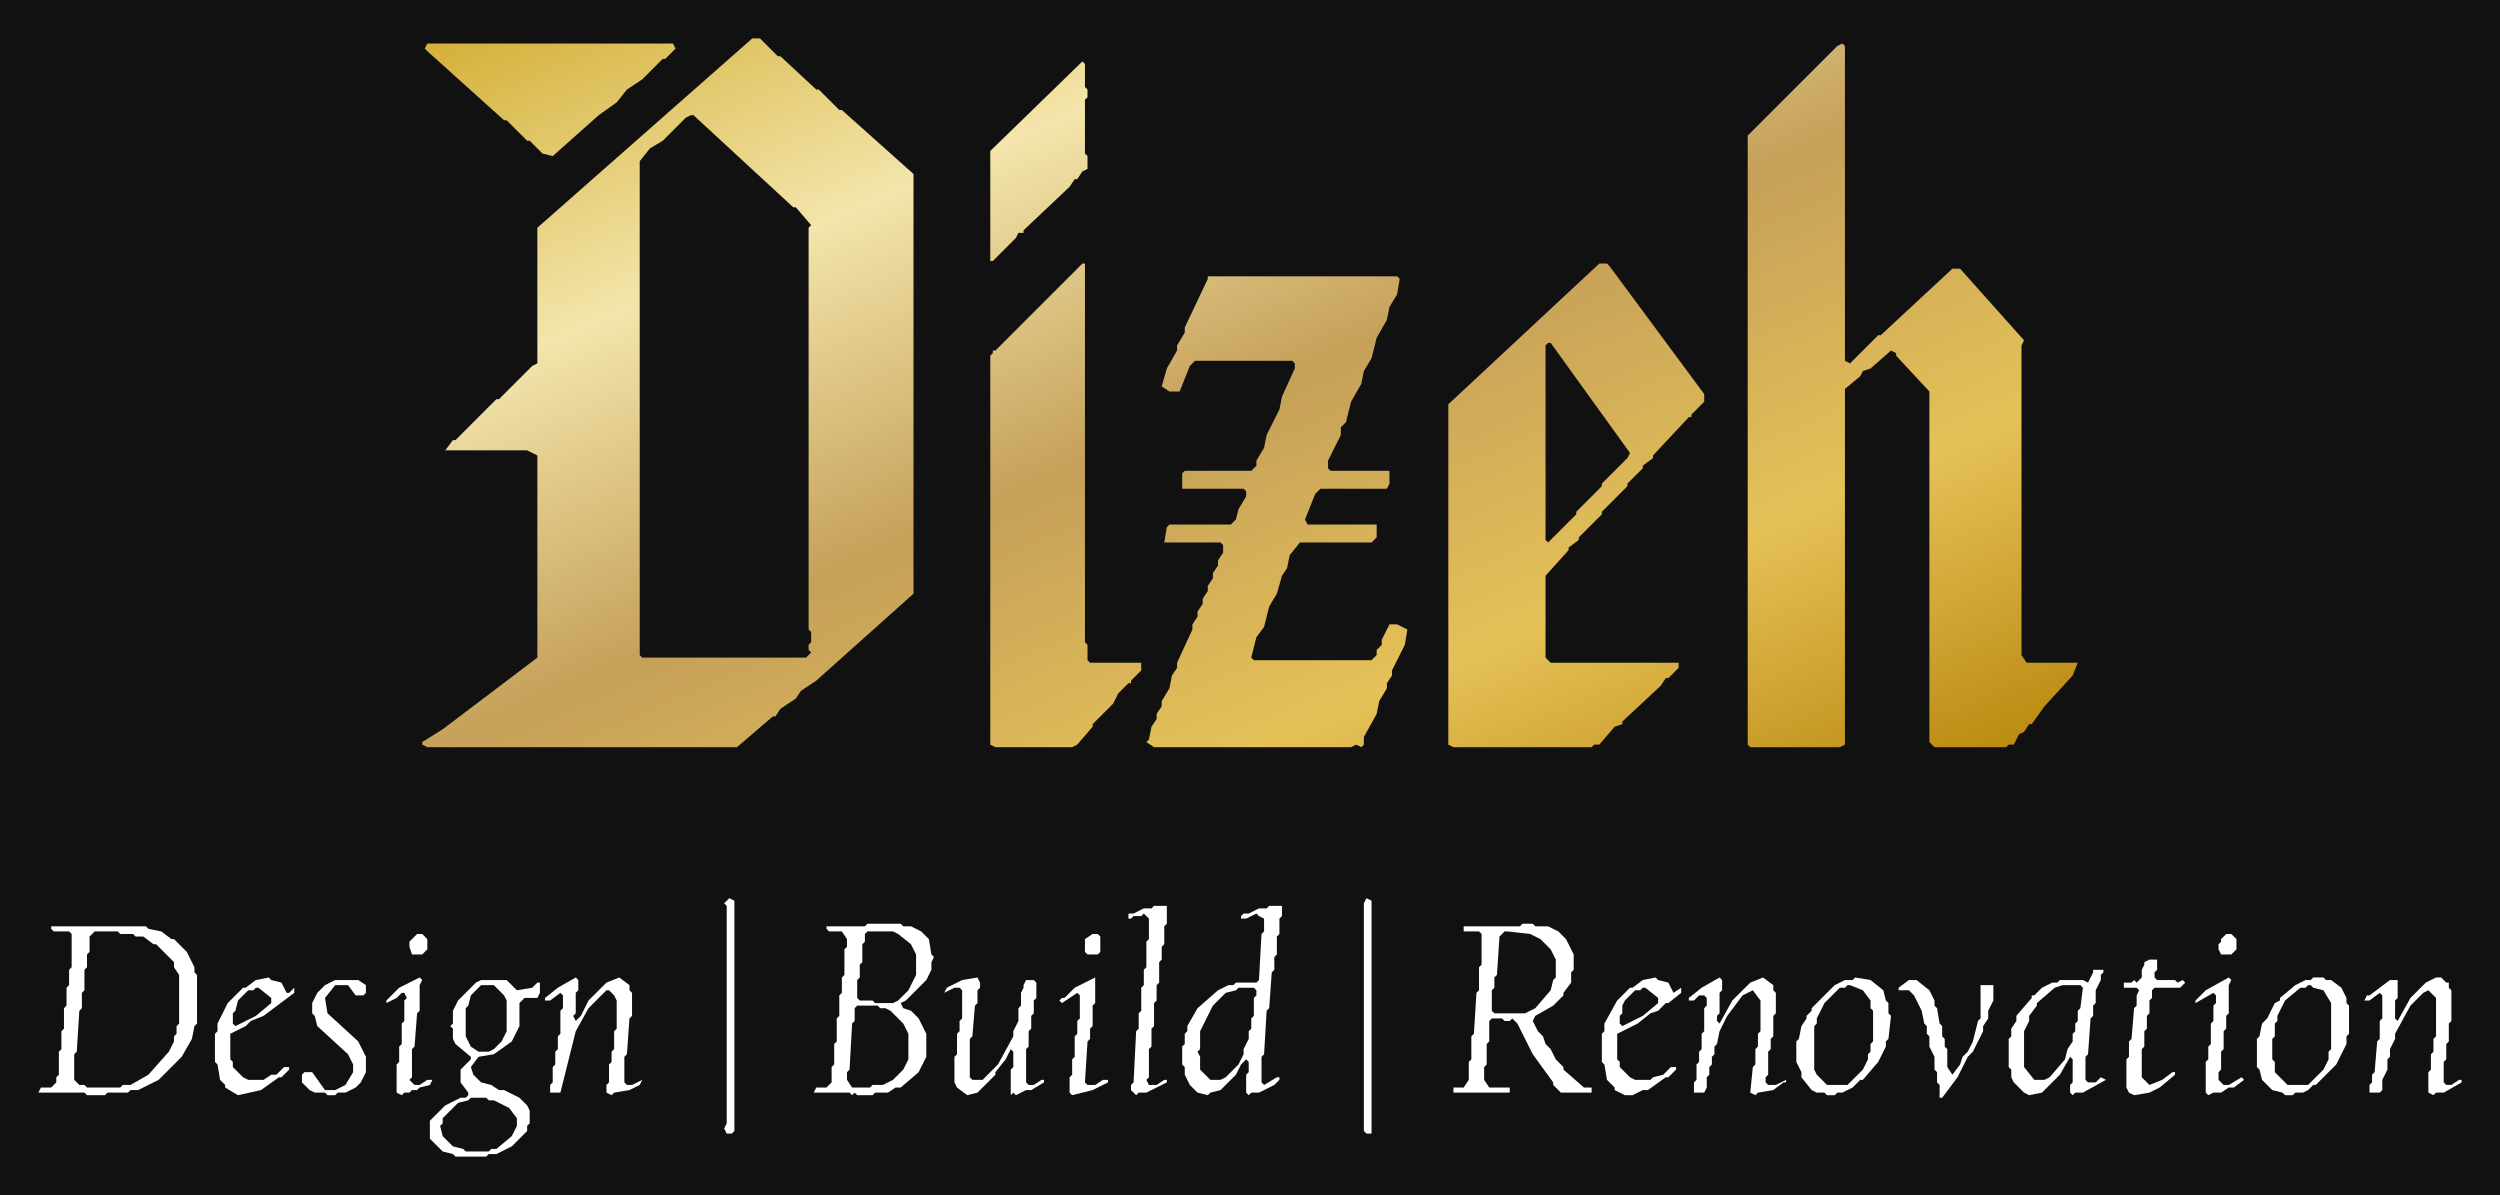
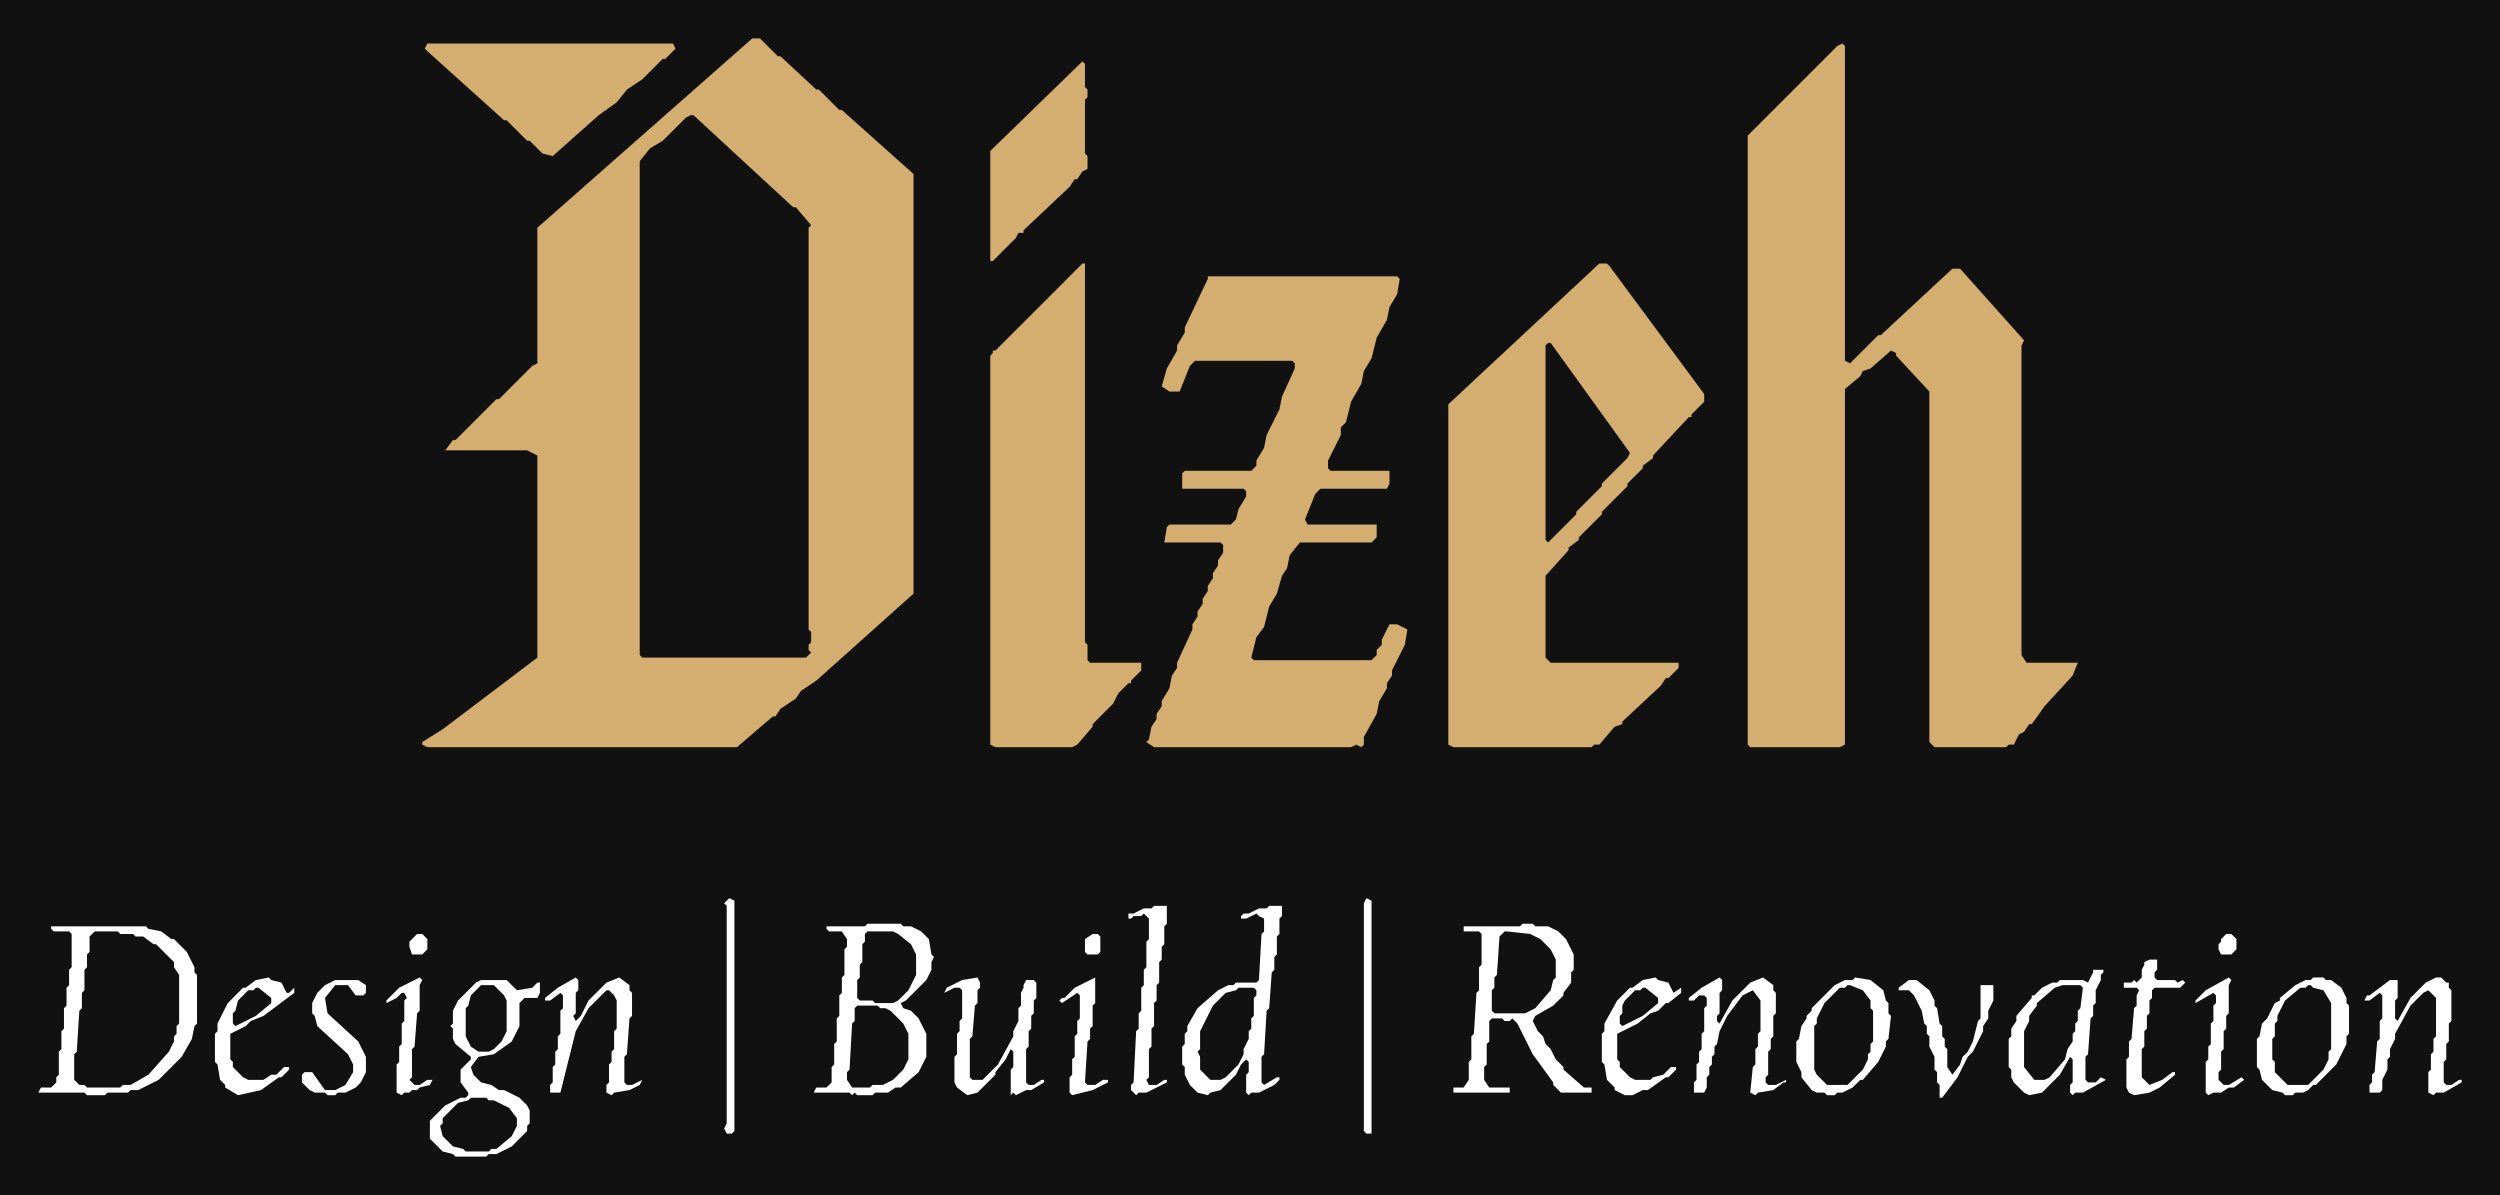
<svg xmlns="http://www.w3.org/2000/svg" viewBox="0 0 977 467" width="977" height="467">
  <defs>
    <linearGradient id="gold-gradient" x1="0%" y1="0%" x2="100%" y2="100%">
      <stop offset="0%" stop-color="#D4AF37" />
      <stop offset="25%" stop-color="#F3E5AB" />
      <stop offset="50%" stop-color="#C5A059" />
      <stop offset="75%" stop-color="#E5C158" />
      <stop offset="100%" stop-color="#B8860B" />
    </linearGradient>
  </defs>
  <rect width="100%" height="100%" fill="#111111" />
-   <path d="M 166.0 19.0 L 167.0 17.0 L 263.0 17.0 L 264.0 19.0 L 260.0 23.0 L 259.0 23.0 L 251.0 31.0 L 245.0 35.0 L 241.0 40.0 L 234.0 45.0 L 216.0 61.0 L 212.0 60.0 L 207.0 55.0 L 206.0 55.0 L 198.0 47.0 L 197.0 47.0 L 167.0 20.0 Z M 270.0 45.0 L 268.0 46.0 L 259.0 55.0 L 254.0 58.0 L 250.0 63.0 L 250.0 256.0 L 251.0 257.0 L 315.0 257.0 L 317.0 255.0 L 316.0 254.0 L 316.0 252.0 L 317.0 251.0 L 317.0 247.0 L 316.0 246.0 L 316.0 89.0 L 317.0 88.0 L 311.0 81.0 L 310.0 81.0 L 271.0 45.0 Z M 683.0 54.0 L 683.0 53.0 L 718.0 18.0 L 720.0 17.0 L 721.0 18.0 L 721.0 141.0 L 723.0 142.0 L 734.0 131.0 L 735.0 131.0 L 763.0 105.0 L 766.0 105.0 L 791.0 133.0 L 790.0 135.0 L 790.0 256.0 L 792.0 259.0 L 812.0 259.0 L 810.0 264.0 L 799.0 276.0 L 794.0 283.0 L 793.0 283.0 L 791.0 286.0 L 789.0 287.0 L 787.0 291.0 L 785.0 291.0 L 784.0 292.0 L 756.0 292.0 L 754.0 290.0 L 754.0 153.0 L 741.0 139.0 L 741.0 138.0 L 739.0 137.0 L 731.0 144.0 L 728.0 145.0 L 727.0 147.0 L 721.0 152.0 L 721.0 291.0 L 719.0 292.0 L 684.0 292.0 L 683.0 291.0 L 683.0 55.0 Z M 387.0 60.0 L 387.0 59.0 L 423.0 24.0 L 424.0 25.0 L 424.0 34.0 L 425.0 35.0 L 425.0 38.0 L 424.0 39.0 L 424.0 60.0 L 425.0 61.0 L 425.0 66.0 L 423.0 67.0 L 421.0 70.0 L 420.0 70.0 L 418.0 73.0 L 400.0 90.0 L 400.0 91.0 L 398.0 91.0 L 397.0 93.0 L 388.0 102.0 L 387.0 102.0 L 387.0 61.0 Z M 210.0 89.0 L 294.0 15.0 L 297.0 15.0 L 304.0 22.0 L 305.0 22.0 L 319.0 35.0 L 320.0 35.0 L 328.0 43.0 L 329.0 43.0 L 357.0 68.0 L 357.0 232.0 L 319.0 266.0 L 313.0 270.0 L 311.0 273.0 L 305.0 277.0 L 303.0 280.0 L 302.0 280.0 L 288.0 292.0 L 167.0 292.0 L 165.0 291.0 L 165.0 290.0 L 173.0 285.0 L 210.0 257.0 L 210.0 178.0 L 206.0 176.0 L 174.0 176.0 L 177.0 172.0 L 178.0 172.0 L 194.0 156.0 L 195.0 156.0 L 208.0 143.0 L 210.0 142.0 L 210.0 90.0 Z M 472.0 108.0 L 546.0 108.0 L 547.0 109.0 L 546.0 115.0 L 543.0 120.0 L 542.0 125.0 L 538.0 132.0 L 536.0 140.0 L 533.0 145.0 L 532.0 150.0 L 528.0 157.0 L 526.0 165.0 L 524.0 167.0 L 524.0 170.0 L 519.0 180.0 L 519.0 183.0 L 520.0 184.0 L 543.0 184.0 L 543.0 189.0 L 542.0 191.0 L 516.0 191.0 L 514.0 193.0 L 510.0 203.0 L 511.0 205.0 L 538.0 205.0 L 538.0 210.0 L 536.0 212.0 L 508.0 212.0 L 504.0 217.0 L 503.0 222.0 L 501.0 225.0 L 499.0 232.0 L 496.0 237.0 L 494.0 245.0 L 491.0 249.0 L 489.0 257.0 L 490.0 258.0 L 536.0 258.0 L 538.0 256.0 L 538.0 254.0 L 540.0 252.0 L 540.0 250.0 L 543.0 244.0 L 546.0 244.0 L 550.0 246.0 L 549.0 252.0 L 544.0 262.0 L 544.0 264.0 L 542.0 267.0 L 542.0 269.0 L 539.0 274.0 L 538.0 279.0 L 533.0 288.0 L 533.0 291.0 L 532.0 292.0 L 530.0 291.0 L 528.0 292.0 L 451.0 292.0 L 448.0 290.0 L 449.0 289.0 L 450.0 284.0 L 452.0 281.0 L 452.0 279.0 L 454.0 276.0 L 454.0 274.0 L 457.0 269.0 L 458.0 264.0 L 460.0 261.0 L 460.0 259.0 L 466.0 246.0 L 466.0 244.0 L 468.0 241.0 L 468.0 239.0 L 470.0 236.0 L 470.0 234.0 L 472.0 231.0 L 472.0 229.0 L 474.0 226.0 L 474.0 224.0 L 476.0 221.0 L 476.0 219.0 L 478.0 216.0 L 478.0 213.0 L 477.0 212.0 L 455.0 212.0 L 456.0 206.0 L 457.0 205.0 L 481.0 205.0 L 483.0 203.0 L 484.0 199.0 L 487.0 194.0 L 487.0 192.0 L 486.0 191.0 L 462.0 191.0 L 462.0 185.0 L 463.0 184.0 L 489.0 184.0 L 491.0 182.0 L 491.0 180.0 L 494.0 175.0 L 495.0 170.0 L 500.0 160.0 L 501.0 155.0 L 506.0 144.0 L 506.0 142.0 L 505.0 141.0 L 467.0 141.0 L 465.0 143.0 L 461.0 153.0 L 457.0 153.0 L 454.0 151.0 L 456.0 144.0 L 460.0 137.0 L 460.0 135.0 L 463.0 130.0 L 463.0 128.0 L 472.0 109.0 Z M 605.0 134.0 L 604.0 135.0 L 604.0 211.0 L 605.0 212.0 L 616.0 201.0 L 616.0 200.0 L 626.0 190.0 L 626.0 189.0 L 636.0 179.0 L 637.0 177.0 L 606.0 134.0 Z M 388.0 137.0 L 389.0 137.0 L 423.0 103.0 L 424.0 103.0 L 424.0 251.0 L 425.0 252.0 L 425.0 258.0 L 426.0 259.0 L 446.0 259.0 L 446.0 262.0 L 442.0 266.0 L 442.0 267.0 L 441.0 267.0 L 437.0 271.0 L 435.0 275.0 L 427.0 283.0 L 427.0 284.0 L 421.0 291.0 L 419.0 292.0 L 389.0 292.0 L 387.0 291.0 L 387.0 139.0 L 388.0 138.0 Z M 566.0 158.0 L 625.0 103.0 L 628.0 103.0 L 629.0 104.0 L 666.0 154.0 L 666.0 157.0 L 661.0 162.0 L 661.0 163.0 L 660.0 163.0 L 646.0 178.0 L 646.0 179.0 L 642.0 182.0 L 642.0 183.0 L 636.0 189.0 L 636.0 190.0 L 626.0 200.0 L 626.0 201.0 L 617.0 210.0 L 617.0 211.0 L 613.0 214.0 L 613.0 215.0 L 604.0 225.0 L 604.0 257.0 L 606.0 259.0 L 656.0 259.0 L 656.0 261.0 L 652.0 265.0 L 651.0 265.0 L 649.0 268.0 L 634.0 282.0 L 634.0 283.0 L 631.0 284.0 L 625.0 291.0 L 623.0 291.0 L 622.0 292.0 L 568.0 292.0 L 566.0 291.0 L 566.0 159.0 Z" fill="url(#gold-gradient)" fill-rule="evenodd" />
+   <path d="M 166.0 19.0 L 167.0 17.0 L 263.0 17.0 L 264.0 19.0 L 260.0 23.0 L 259.0 23.0 L 251.0 31.0 L 245.0 35.0 L 241.0 40.0 L 234.0 45.0 L 216.0 61.0 L 212.0 60.0 L 207.0 55.0 L 206.0 55.0 L 198.0 47.0 L 197.0 47.0 L 167.0 20.0 Z M 270.0 45.0 L 268.0 46.0 L 259.0 55.0 L 254.0 58.0 L 250.0 63.0 L 250.0 256.0 L 251.0 257.0 L 315.0 257.0 L 317.0 255.0 L 316.0 254.0 L 316.0 252.0 L 317.0 251.0 L 317.0 247.0 L 316.0 246.0 L 316.0 89.0 L 317.0 88.0 L 311.0 81.0 L 310.0 81.0 L 271.0 45.0 Z M 683.0 54.0 L 683.0 53.0 L 718.0 18.0 L 720.0 17.0 L 721.0 18.0 L 721.0 141.0 L 723.0 142.0 L 734.0 131.0 L 735.0 131.0 L 763.0 105.0 L 766.0 105.0 L 791.0 133.0 L 790.0 135.0 L 790.0 256.0 L 792.0 259.0 L 812.0 259.0 L 810.0 264.0 L 799.0 276.0 L 794.0 283.0 L 793.0 283.0 L 791.0 286.0 L 789.0 287.0 L 787.0 291.0 L 785.0 291.0 L 784.0 292.0 L 756.0 292.0 L 754.0 290.0 L 754.0 153.0 L 741.0 139.0 L 741.0 138.0 L 739.0 137.0 L 731.0 144.0 L 728.0 145.0 L 727.0 147.0 L 721.0 152.0 L 721.0 291.0 L 719.0 292.0 L 684.0 292.0 L 683.0 291.0 L 683.0 55.0 Z M 387.0 60.0 L 387.0 59.0 L 423.0 24.0 L 424.0 25.0 L 424.0 34.0 L 425.0 35.0 L 425.0 38.0 L 424.0 39.0 L 424.0 60.0 L 425.0 61.0 L 425.0 66.0 L 423.0 67.0 L 421.0 70.0 L 420.0 70.0 L 418.0 73.0 L 400.0 90.0 L 400.0 91.0 L 398.0 91.0 L 397.0 93.0 L 388.0 102.0 L 387.0 102.0 L 387.0 61.0 Z M 210.0 89.0 L 294.0 15.0 L 297.0 15.0 L 304.0 22.0 L 305.0 22.0 L 319.0 35.0 L 320.0 35.0 L 328.0 43.0 L 329.0 43.0 L 357.0 68.0 L 357.0 232.0 L 319.0 266.0 L 313.0 270.0 L 311.0 273.0 L 305.0 277.0 L 303.0 280.0 L 302.0 280.0 L 288.0 292.0 L 167.0 292.0 L 165.0 291.0 L 165.0 290.0 L 173.0 285.0 L 210.0 257.0 L 210.0 178.0 L 206.0 176.0 L 174.0 176.0 L 177.0 172.0 L 178.0 172.0 L 194.0 156.0 L 195.0 156.0 L 208.0 143.0 L 210.0 142.0 L 210.0 90.0 Z M 472.0 108.0 L 546.0 108.0 L 547.0 109.0 L 546.0 115.0 L 543.0 120.0 L 542.0 125.0 L 538.0 132.0 L 536.0 140.0 L 533.0 145.0 L 532.0 150.0 L 528.0 157.0 L 526.0 165.0 L 524.0 167.0 L 524.0 170.0 L 519.0 180.0 L 519.0 183.0 L 520.0 184.0 L 543.0 184.0 L 543.0 189.0 L 542.0 191.0 L 516.0 191.0 L 514.0 193.0 L 510.0 203.0 L 511.0 205.0 L 538.0 205.0 L 538.0 210.0 L 536.0 212.0 L 508.0 212.0 L 504.0 217.0 L 503.0 222.0 L 501.0 225.0 L 499.0 232.0 L 496.0 237.0 L 494.0 245.0 L 491.0 249.0 L 489.0 257.0 L 490.0 258.0 L 536.0 258.0 L 538.0 256.0 L 538.0 254.0 L 540.0 252.0 L 540.0 250.0 L 543.0 244.0 L 546.0 244.0 L 550.0 246.0 L 549.0 252.0 L 544.0 262.0 L 544.0 264.0 L 542.0 267.0 L 542.0 269.0 L 539.0 274.0 L 538.0 279.0 L 533.0 288.0 L 533.0 291.0 L 532.0 292.0 L 530.0 291.0 L 528.0 292.0 L 451.0 292.0 L 448.0 290.0 L 449.0 289.0 L 450.0 284.0 L 452.0 281.0 L 452.0 279.0 L 454.0 276.0 L 454.0 274.0 L 457.0 269.0 L 458.0 264.0 L 460.0 261.0 L 460.0 259.0 L 466.0 246.0 L 466.0 244.0 L 468.0 241.0 L 468.0 239.0 L 470.0 236.0 L 470.0 234.0 L 472.0 231.0 L 472.0 229.0 L 474.0 226.0 L 474.0 224.0 L 476.0 221.0 L 476.0 219.0 L 478.0 216.0 L 478.0 213.0 L 477.0 212.0 L 455.0 212.0 L 456.0 206.0 L 457.0 205.0 L 481.0 205.0 L 483.0 203.0 L 484.0 199.0 L 487.0 194.0 L 487.0 192.0 L 486.0 191.0 L 462.0 191.0 L 462.0 185.0 L 463.0 184.0 L 489.0 184.0 L 491.0 182.0 L 491.0 180.0 L 494.0 175.0 L 495.0 170.0 L 500.0 160.0 L 501.0 155.0 L 506.0 144.0 L 506.0 142.0 L 505.0 141.0 L 467.0 141.0 L 465.0 143.0 L 461.0 153.0 L 457.0 153.0 L 454.0 151.0 L 456.0 144.0 L 460.0 137.0 L 460.0 135.0 L 463.0 130.0 L 463.0 128.0 L 472.0 109.0 Z M 605.0 134.0 L 604.0 135.0 L 604.0 211.0 L 605.0 212.0 L 616.0 201.0 L 616.0 200.0 L 626.0 190.0 L 626.0 189.0 L 636.0 179.0 L 637.0 177.0 L 606.0 134.0 Z M 388.0 137.0 L 389.0 137.0 L 423.0 103.0 L 424.0 103.0 L 424.0 251.0 L 425.0 252.0 L 425.0 258.0 L 426.0 259.0 L 446.0 259.0 L 446.0 262.0 L 442.0 266.0 L 442.0 267.0 L 441.0 267.0 L 437.0 271.0 L 435.0 275.0 L 427.0 283.0 L 427.0 284.0 L 421.0 291.0 L 419.0 292.0 L 389.0 292.0 L 387.0 291.0 L 387.0 139.0 L 388.0 138.0 Z M 566.0 158.0 L 625.0 103.0 L 628.0 103.0 L 629.0 104.0 L 666.0 154.0 L 666.0 157.0 L 661.0 162.0 L 661.0 163.0 L 660.0 163.0 L 646.0 178.0 L 646.0 179.0 L 642.0 182.0 L 642.0 183.0 L 636.0 189.0 L 636.0 190.0 L 626.0 200.0 L 626.0 201.0 L 617.0 210.0 L 617.0 211.0 L 613.0 214.0 L 613.0 215.0 L 604.0 225.0 L 604.0 257.0 L 606.0 259.0 L 656.0 259.0 L 656.0 261.0 L 652.0 265.0 L 651.0 265.0 L 649.0 268.0 L 634.0 282.0 L 634.0 283.0 L 631.0 284.0 L 625.0 291.0 L 623.0 291.0 L 622.0 292.0 L 568.0 292.0 L 566.0 291.0 L 566.0 159.0 Z" fill="#D4AE70" fill-rule="evenodd" />
  <path d="M 283.0 353.0 L 285.0 351.0 L 287.0 352.0 L 287.0 442.0 L 286.0 443.0 L 284.0 443.0 L 283.0 441.0 L 284.0 439.0 L 284.0 354.0 Z M 533.0 353.0 L 534.0 351.0 L 536.0 352.0 L 536.0 443.0 L 534.0 443.0 L 533.0 442.0 L 533.0 354.0 Z M 441.0 357.0 L 443.0 357.0 L 447.0 355.0 L 450.0 355.0 L 451.0 354.0 L 456.0 354.0 L 456.0 361.0 L 455.0 362.0 L 455.0 369.0 L 454.0 370.0 L 454.0 375.0 L 453.0 376.0 L 453.0 384.0 L 452.0 385.0 L 452.0 391.0 L 451.0 392.0 L 451.0 401.0 L 450.0 402.0 L 450.0 409.0 L 449.0 410.0 L 449.0 421.0 L 448.0 422.0 L 449.0 424.0 L 452.0 424.0 L 455.0 422.0 L 456.0 422.0 L 456.0 423.0 L 448.0 427.0 L 445.0 427.0 L 444.0 428.0 L 442.0 426.0 L 442.0 424.0 L 443.0 423.0 L 444.0 403.0 L 445.0 402.0 L 445.0 396.0 L 446.0 395.0 L 446.0 386.0 L 447.0 385.0 L 447.0 379.0 L 448.0 378.0 L 448.0 368.0 L 449.0 367.0 L 449.0 359.0 L 447.0 357.0 L 446.0 358.0 L 443.0 358.0 L 442.0 359.0 L 441.0 359.0 L 441.0 358.0 Z M 491.0 357.0 L 487.0 359.0 L 485.0 359.0 L 485.0 358.0 L 486.0 357.0 L 488.0 357.0 L 492.0 355.0 L 495.0 355.0 L 496.0 354.0 L 501.0 354.0 L 501.0 358.0 L 500.0 359.0 L 500.0 365.0 L 499.0 366.0 L 499.0 373.0 L 498.0 374.0 L 498.0 379.0 L 497.0 380.0 L 496.0 394.0 L 495.0 395.0 L 494.0 412.0 L 493.0 413.0 L 493.0 423.0 L 494.0 424.0 L 499.0 421.0 L 500.0 421.0 L 500.0 422.0 L 498.0 424.0 L 492.0 427.0 L 489.0 427.0 L 488.0 428.0 L 487.0 427.0 L 487.0 420.0 L 488.0 419.0 L 488.0 415.0 L 487.0 414.0 L 485.0 416.0 L 483.0 420.0 L 477.0 426.0 L 473.0 427.0 L 472.0 428.0 L 468.0 427.0 L 465.0 424.0 L 463.0 420.0 L 463.0 417.0 L 462.0 416.0 L 462.0 409.0 L 463.0 408.0 L 463.0 404.0 L 464.0 403.0 L 464.0 401.0 L 468.0 394.0 L 476.0 387.0 L 480.0 385.0 L 482.0 385.0 L 483.0 384.0 L 491.0 384.0 L 492.0 383.0 L 493.0 365.0 L 494.0 364.0 L 494.0 359.0 L 492.0 358.0 Z M 20.0 362.0 L 57.0 362.0 L 58.0 363.0 L 63.0 364.0 L 67.0 367.0 L 68.0 367.0 L 73.0 372.0 L 76.0 378.0 L 76.0 380.0 L 77.0 381.0 L 77.0 400.0 L 76.0 401.0 L 75.0 406.0 L 71.0 413.0 L 62.0 422.0 L 54.0 426.0 L 51.0 426.0 L 50.0 427.0 L 42.0 427.0 L 41.0 428.0 L 34.0 428.0 L 33.0 427.0 L 15.0 427.0 L 16.0 425.0 L 20.0 425.0 L 22.0 423.0 L 22.0 421.0 L 23.0 420.0 L 23.0 411.0 L 24.0 410.0 L 24.0 403.0 L 25.0 402.0 L 25.0 394.0 L 26.0 393.0 L 26.0 386.0 L 27.0 385.0 L 27.0 379.0 L 28.0 378.0 L 28.0 365.0 L 27.0 364.0 L 21.0 364.0 L 20.0 363.0 Z M 323.0 362.0 L 338.0 362.0 L 339.0 361.0 L 352.0 361.0 L 353.0 362.0 L 356.0 362.0 L 360.0 364.0 L 363.0 367.0 L 364.0 373.0 L 365.0 374.0 L 364.0 376.0 L 364.0 379.0 L 362.0 383.0 L 354.0 391.0 L 352.0 392.0 L 353.0 394.0 L 356.0 395.0 L 359.0 398.0 L 362.0 404.0 L 362.0 413.0 L 359.0 419.0 L 352.0 425.0 L 350.0 425.0 L 347.0 427.0 L 342.0 427.0 L 341.0 428.0 L 335.0 428.0 L 334.0 427.0 L 333.0 428.0 L 332.0 427.0 L 318.0 427.0 L 319.0 425.0 L 323.0 425.0 L 325.0 423.0 L 325.0 417.0 L 326.0 416.0 L 326.0 408.0 L 327.0 407.0 L 327.0 398.0 L 328.0 397.0 L 328.0 389.0 L 329.0 388.0 L 329.0 382.0 L 330.0 381.0 L 330.0 371.0 L 331.0 370.0 L 331.0 367.0 L 329.0 364.0 L 324.0 364.0 L 323.0 363.0 Z M 572.0 362.0 L 594.0 362.0 L 595.0 361.0 L 599.0 361.0 L 600.0 362.0 L 605.0 362.0 L 609.0 364.0 L 612.0 367.0 L 615.0 373.0 L 615.0 379.0 L 614.0 380.0 L 614.0 384.0 L 611.0 388.0 L 611.0 389.0 L 607.0 393.0 L 600.0 397.0 L 599.0 399.0 L 601.0 403.0 L 603.0 405.0 L 604.0 408.0 L 606.0 410.0 L 608.0 414.0 L 611.0 417.0 L 611.0 418.0 L 619.0 425.0 L 622.0 425.0 L 622.0 427.0 L 610.0 427.0 L 607.0 424.0 L 607.0 423.0 L 599.0 412.0 L 593.0 400.0 L 591.0 398.0 L 590.0 399.0 L 588.0 399.0 L 587.0 398.0 L 583.0 398.0 L 582.0 399.0 L 582.0 407.0 L 581.0 408.0 L 581.0 416.0 L 580.0 417.0 L 580.0 422.0 L 582.0 425.0 L 590.0 425.0 L 590.0 427.0 L 568.0 427.0 L 568.0 425.0 L 572.0 425.0 L 574.0 422.0 L 574.0 415.0 L 575.0 414.0 L 575.0 405.0 L 576.0 404.0 L 577.0 388.0 L 578.0 387.0 L 578.0 378.0 L 579.0 377.0 L 579.0 365.0 L 578.0 364.0 L 572.0 364.0 L 572.0 363.0 Z M 37.0 364.0 L 35.0 366.0 L 35.0 372.0 L 34.0 373.0 L 34.0 378.0 L 33.0 379.0 L 33.0 387.0 L 32.0 388.0 L 32.0 394.0 L 31.0 395.0 L 30.0 411.0 L 29.0 412.0 L 29.0 422.0 L 31.0 424.0 L 33.0 424.0 L 34.0 425.0 L 47.0 425.0 L 48.0 424.0 L 51.0 424.0 L 58.0 420.0 L 66.0 411.0 L 68.0 407.0 L 68.0 405.0 L 69.0 404.0 L 69.0 401.0 L 70.0 400.0 L 70.0 381.0 L 68.0 378.0 L 68.0 376.0 L 61.0 369.0 L 60.0 369.0 L 56.0 366.0 L 53.0 366.0 L 52.0 365.0 L 47.0 365.0 L 46.0 364.0 L 38.0 364.0 Z M 339.0 364.0 L 338.0 365.0 L 338.0 368.0 L 337.0 369.0 L 337.0 376.0 L 336.0 377.0 L 336.0 382.0 L 335.0 383.0 L 335.0 390.0 L 336.0 391.0 L 341.0 391.0 L 342.0 392.0 L 349.0 392.0 L 351.0 391.0 L 355.0 387.0 L 358.0 381.0 L 358.0 373.0 L 356.0 369.0 L 351.0 365.0 L 349.0 364.0 L 340.0 364.0 Z M 588.0 364.0 L 586.0 366.0 L 585.0 381.0 L 584.0 382.0 L 584.0 386.0 L 583.0 387.0 L 583.0 395.0 L 584.0 396.0 L 596.0 396.0 L 600.0 394.0 L 606.0 387.0 L 607.0 383.0 L 608.0 382.0 L 608.0 375.0 L 606.0 371.0 L 602.0 367.0 L 598.0 365.0 L 589.0 364.0 Z M 868.0 367.0 L 870.0 365.0 L 872.0 365.0 L 874.0 367.0 L 874.0 371.0 L 872.0 373.0 L 868.0 373.0 L 867.0 371.0 L 867.0 369.0 L 868.0 368.0 Z M 424.0 368.0 L 424.0 367.0 L 427.0 365.0 L 429.0 365.0 L 430.0 366.0 L 430.0 372.0 L 429.0 373.0 L 425.0 373.0 L 424.0 372.0 L 424.0 369.0 Z M 160.0 369.0 L 160.0 368.0 L 163.0 365.0 L 165.0 365.0 L 167.0 367.0 L 167.0 371.0 L 165.0 373.0 L 161.0 373.0 L 160.0 370.0 Z M 838.0 376.0 L 840.0 375.0 L 843.0 375.0 L 843.0 379.0 L 842.0 380.0 L 842.0 382.0 L 843.0 383.0 L 850.0 383.0 L 851.0 384.0 L 853.0 383.0 L 854.0 384.0 L 852.0 386.0 L 842.0 386.0 L 841.0 387.0 L 841.0 390.0 L 840.0 391.0 L 840.0 396.0 L 839.0 397.0 L 839.0 402.0 L 838.0 403.0 L 838.0 409.0 L 837.0 410.0 L 837.0 421.0 L 840.0 424.0 L 845.0 422.0 L 849.0 419.0 L 850.0 419.0 L 850.0 420.0 L 844.0 425.0 L 840.0 427.0 L 834.0 428.0 L 832.0 427.0 L 831.0 425.0 L 831.0 414.0 L 832.0 413.0 L 832.0 407.0 L 833.0 406.0 L 834.0 394.0 L 835.0 393.0 L 835.0 389.0 L 836.0 387.0 L 835.0 386.0 L 830.0 386.0 L 830.0 384.0 L 833.0 384.0 L 834.0 383.0 L 835.0 384.0 L 837.0 382.0 L 837.0 379.0 L 838.0 377.0 Z M 818.0 379.0 L 822.0 379.0 L 822.0 380.0 L 821.0 381.0 L 821.0 383.0 L 819.0 387.0 L 819.0 392.0 L 818.0 393.0 L 818.0 397.0 L 817.0 398.0 L 816.0 412.0 L 815.0 413.0 L 815.0 422.0 L 816.0 423.0 L 819.0 423.0 L 821.0 421.0 L 823.0 422.0 L 814.0 427.0 L 811.0 427.0 L 810.0 428.0 L 809.0 427.0 L 809.0 424.0 L 810.0 423.0 L 810.0 414.0 L 809.0 413.0 L 805.0 420.0 L 798.0 427.0 L 793.0 428.0 L 791.0 427.0 L 787.0 423.0 L 786.0 421.0 L 786.0 418.0 L 785.0 417.0 L 785.0 406.0 L 786.0 405.0 L 786.0 402.0 L 788.0 399.0 L 788.0 397.0 L 794.0 390.0 L 794.0 389.0 L 795.0 389.0 L 798.0 386.0 L 802.0 384.0 L 804.0 384.0 L 805.0 383.0 L 814.0 383.0 L 816.0 384.0 L 818.0 380.0 Z M 131.0 385.0 L 127.0 390.0 L 128.0 396.0 L 140.0 407.0 L 143.0 413.0 L 143.0 419.0 L 141.0 423.0 L 139.0 425.0 L 135.0 427.0 L 132.0 427.0 L 131.0 428.0 L 128.0 428.0 L 127.0 427.0 L 123.0 427.0 L 121.0 426.0 L 118.0 423.0 L 118.0 420.0 L 119.0 419.0 L 122.0 419.0 L 127.0 426.0 L 131.0 426.0 L 135.0 424.0 L 138.0 419.0 L 138.0 416.0 L 136.0 412.0 L 124.0 401.0 L 123.0 397.0 L 122.0 396.0 L 122.0 392.0 L 124.0 388.0 L 127.0 385.0 L 131.0 383.0 L 140.0 383.0 L 143.0 385.0 L 143.0 388.0 L 142.0 389.0 L 139.0 389.0 L 136.0 385.0 L 132.0 385.0 Z M 188.0 385.0 L 184.0 389.0 L 183.0 393.0 L 182.0 394.0 L 182.0 405.0 L 184.0 409.0 L 187.0 411.0 L 191.0 411.0 L 193.0 410.0 L 196.0 407.0 L 198.0 403.0 L 198.0 391.0 L 197.0 389.0 L 193.0 385.0 L 189.0 385.0 Z M 400.0 385.0 L 401.0 383.0 L 404.0 383.0 L 405.0 384.0 L 405.0 390.0 L 404.0 391.0 L 404.0 396.0 L 403.0 397.0 L 403.0 402.0 L 402.0 403.0 L 402.0 409.0 L 401.0 410.0 L 401.0 423.0 L 402.0 424.0 L 404.0 424.0 L 407.0 422.0 L 408.0 422.0 L 408.0 423.0 L 403.0 426.0 L 401.0 426.0 L 397.0 428.0 L 396.0 427.0 L 395.0 428.0 L 395.0 418.0 L 396.0 417.0 L 396.0 411.0 L 395.0 410.0 L 393.0 414.0 L 389.0 419.0 L 389.0 420.0 L 382.0 427.0 L 378.0 428.0 L 374.0 425.0 L 373.0 423.0 L 373.0 413.0 L 374.0 412.0 L 374.0 404.0 L 375.0 403.0 L 375.0 399.0 L 376.0 398.0 L 376.0 387.0 L 375.0 386.0 L 373.0 386.0 L 369.0 388.0 L 370.0 386.0 L 376.0 383.0 L 382.0 382.0 L 383.0 384.0 L 383.0 386.0 L 382.0 387.0 L 382.0 392.0 L 381.0 393.0 L 380.0 405.0 L 379.0 406.0 L 379.0 421.0 L 380.0 422.0 L 384.0 422.0 L 390.0 416.0 L 396.0 405.0 L 396.0 403.0 L 398.0 399.0 L 398.0 394.0 L 399.0 393.0 L 399.0 388.0 L 400.0 386.0 Z M 722.0 385.0 L 721.0 386.0 L 719.0 386.0 L 713.0 392.0 L 710.0 398.0 L 710.0 400.0 L 709.0 401.0 L 709.0 418.0 L 710.0 420.0 L 714.0 424.0 L 722.0 424.0 L 728.0 418.0 L 730.0 414.0 L 730.0 412.0 L 731.0 411.0 L 731.0 408.0 L 732.0 407.0 L 732.0 395.0 L 731.0 394.0 L 731.0 391.0 L 728.0 387.0 L 723.0 385.0 Z M 774.0 385.0 L 779.0 385.0 L 779.0 391.0 L 777.0 395.0 L 777.0 398.0 L 775.0 401.0 L 775.0 403.0 L 771.0 411.0 L 769.0 413.0 L 765.0 421.0 L 759.0 429.0 L 758.0 429.0 L 758.0 424.0 L 757.0 423.0 L 757.0 419.0 L 756.0 418.0 L 756.0 413.0 L 754.0 409.0 L 754.0 405.0 L 753.0 404.0 L 753.0 401.0 L 752.0 400.0 L 751.0 395.0 L 748.0 389.0 L 746.0 387.0 L 742.0 387.0 L 742.0 386.0 L 746.0 383.0 L 749.0 383.0 L 754.0 387.0 L 756.0 391.0 L 756.0 393.0 L 757.0 394.0 L 758.0 400.0 L 759.0 401.0 L 759.0 405.0 L 760.0 406.0 L 760.0 409.0 L 761.0 410.0 L 761.0 417.0 L 763.0 420.0 L 766.0 416.0 L 767.0 413.0 L 769.0 411.0 L 771.0 407.0 L 773.0 399.0 L 774.0 398.0 L 774.0 386.0 Z M 806.0 385.0 L 803.0 386.0 L 796.0 392.0 L 796.0 393.0 L 793.0 397.0 L 793.0 399.0 L 791.0 403.0 L 791.0 417.0 L 795.0 422.0 L 799.0 422.0 L 801.0 421.0 L 807.0 414.0 L 808.0 410.0 L 810.0 407.0 L 810.0 404.0 L 811.0 403.0 L 811.0 400.0 L 812.0 399.0 L 812.0 395.0 L 813.0 394.0 L 814.0 386.0 L 813.0 385.0 L 807.0 385.0 Z M 902.0 385.0 L 901.0 386.0 L 899.0 386.0 L 893.0 391.0 L 890.0 397.0 L 890.0 399.0 L 889.0 400.0 L 889.0 405.0 L 888.0 406.0 L 888.0 414.0 L 889.0 415.0 L 889.0 419.0 L 894.0 424.0 L 902.0 424.0 L 908.0 418.0 L 910.0 414.0 L 910.0 411.0 L 911.0 410.0 L 911.0 392.0 L 908.0 387.0 L 904.0 386.0 L 903.0 385.0 Z M 100.0 386.0 L 99.0 387.0 L 97.0 387.0 L 93.0 391.0 L 92.0 395.0 L 91.0 396.0 L 91.0 400.0 L 92.0 401.0 L 100.0 397.0 L 106.0 392.0 L 106.0 390.0 L 101.0 386.0 Z M 484.0 386.0 L 483.0 387.0 L 479.0 388.0 L 474.0 393.0 L 469.0 403.0 L 469.0 410.0 L 468.0 411.0 L 469.0 413.0 L 469.0 418.0 L 473.0 422.0 L 477.0 422.0 L 479.0 421.0 L 484.0 416.0 L 486.0 412.0 L 486.0 410.0 L 488.0 406.0 L 488.0 403.0 L 489.0 402.0 L 489.0 398.0 L 490.0 397.0 L 490.0 390.0 L 491.0 389.0 L 491.0 387.0 L 490.0 386.0 L 485.0 386.0 Z M 642.0 386.0 L 641.0 387.0 L 639.0 387.0 L 635.0 391.0 L 634.0 393.0 L 634.0 396.0 L 633.0 397.0 L 633.0 400.0 L 634.0 401.0 L 642.0 397.0 L 648.0 392.0 L 648.0 390.0 L 643.0 386.0 Z M 226.0 387.0 L 225.0 388.0 L 225.0 396.0 L 224.0 397.0 L 225.0 399.0 L 227.0 397.0 L 230.0 391.0 L 237.0 384.0 L 242.0 382.0 L 246.0 385.0 L 246.0 387.0 L 247.0 388.0 L 247.0 397.0 L 246.0 398.0 L 245.0 412.0 L 244.0 413.0 L 244.0 423.0 L 245.0 424.0 L 247.0 424.0 L 251.0 422.0 L 250.0 424.0 L 246.0 426.0 L 240.0 427.0 L 239.0 428.0 L 237.0 427.0 L 237.0 424.0 L 238.0 423.0 L 238.0 416.0 L 239.0 415.0 L 239.0 411.0 L 240.0 410.0 L 240.0 403.0 L 241.0 402.0 L 241.0 391.0 L 240.0 389.0 L 238.0 387.0 L 237.0 387.0 L 230.0 394.0 L 225.0 403.0 L 219.0 427.0 L 215.0 427.0 L 215.0 424.0 L 216.0 423.0 L 216.0 417.0 L 217.0 416.0 L 217.0 411.0 L 218.0 410.0 L 218.0 405.0 L 219.0 404.0 L 219.0 395.0 L 220.0 394.0 L 220.0 389.0 L 219.0 388.0 L 215.0 391.0 L 213.0 391.0 L 213.0 390.0 L 218.0 386.0 L 225.0 382.0 L 226.0 383.0 L 226.0 386.0 Z M 673.0 387.0 L 672.0 388.0 L 672.0 396.0 L 671.0 397.0 L 671.0 399.0 L 672.0 400.0 L 677.0 391.0 L 684.0 384.0 L 689.0 382.0 L 693.0 385.0 L 693.0 387.0 L 694.0 388.0 L 694.0 396.0 L 693.0 397.0 L 693.0 405.0 L 692.0 406.0 L 692.0 410.0 L 691.0 411.0 L 691.0 420.0 L 690.0 421.0 L 690.0 423.0 L 691.0 424.0 L 694.0 424.0 L 698.0 422.0 L 698.0 423.0 L 697.0 423.0 L 693.0 426.0 L 687.0 427.0 L 686.0 428.0 L 684.0 427.0 L 685.0 417.0 L 686.0 416.0 L 686.0 410.0 L 687.0 409.0 L 687.0 404.0 L 688.0 403.0 L 688.0 391.0 L 685.0 387.0 L 681.0 389.0 L 675.0 397.0 L 672.0 403.0 L 671.0 408.0 L 670.0 409.0 L 670.0 412.0 L 669.0 413.0 L 669.0 416.0 L 668.0 417.0 L 668.0 420.0 L 667.0 421.0 L 667.0 425.0 L 666.0 427.0 L 662.0 427.0 L 662.0 423.0 L 663.0 422.0 L 663.0 416.0 L 664.0 415.0 L 664.0 411.0 L 665.0 410.0 L 665.0 404.0 L 666.0 403.0 L 666.0 394.0 L 667.0 393.0 L 667.0 390.0 L 666.0 389.0 L 664.0 389.0 L 662.0 391.0 L 660.0 391.0 L 660.0 390.0 L 665.0 386.0 L 672.0 382.0 L 673.0 383.0 L 673.0 386.0 Z M 949.0 387.0 L 947.0 388.0 L 942.0 393.0 L 936.0 404.0 L 936.0 406.0 L 934.0 410.0 L 934.0 413.0 L 933.0 414.0 L 933.0 418.0 L 931.0 422.0 L 931.0 426.0 L 930.0 427.0 L 926.0 427.0 L 926.0 424.0 L 927.0 423.0 L 927.0 420.0 L 928.0 419.0 L 929.0 407.0 L 930.0 406.0 L 930.0 399.0 L 931.0 398.0 L 931.0 389.0 L 930.0 388.0 L 926.0 391.0 L 924.0 391.0 L 925.0 389.0 L 926.0 389.0 L 934.0 383.0 L 937.0 383.0 L 937.0 390.0 L 936.0 391.0 L 936.0 398.0 L 937.0 399.0 L 942.0 390.0 L 948.0 384.0 L 952.0 382.0 L 954.0 382.0 L 956.0 384.0 L 957.0 384.0 L 957.0 386.0 L 958.0 387.0 L 958.0 399.0 L 957.0 400.0 L 957.0 407.0 L 956.0 408.0 L 956.0 414.0 L 955.0 415.0 L 955.0 423.0 L 956.0 424.0 L 958.0 424.0 L 961.0 422.0 L 962.0 422.0 L 962.0 423.0 L 955.0 427.0 L 952.0 427.0 L 951.0 428.0 L 949.0 427.0 L 949.0 419.0 L 950.0 418.0 L 950.0 412.0 L 951.0 411.0 L 951.0 406.0 L 952.0 405.0 L 952.0 390.0 L 950.0 388.0 Z M 115.0 388.0 L 103.0 397.0 L 98.0 399.0 L 96.0 401.0 L 90.0 404.0 L 90.0 414.0 L 91.0 415.0 L 91.0 417.0 L 95.0 421.0 L 97.0 422.0 L 103.0 422.0 L 106.0 420.0 L 108.0 420.0 L 111.0 417.0 L 113.0 417.0 L 113.0 418.0 L 110.0 421.0 L 109.0 421.0 L 102.0 426.0 L 93.0 428.0 L 88.0 425.0 L 88.0 424.0 L 86.0 422.0 L 85.0 416.0 L 84.0 415.0 L 84.0 404.0 L 85.0 403.0 L 85.0 400.0 L 89.0 392.0 L 95.0 386.0 L 96.0 386.0 L 100.0 383.0 L 105.0 382.0 L 106.0 383.0 L 110.0 384.0 L 112.0 388.0 L 113.0 388.0 L 115.0 386.0 L 115.0 387.0 Z M 157.0 388.0 L 155.0 390.0 L 151.0 392.0 L 151.0 391.0 L 156.0 386.0 L 164.0 382.0 L 165.0 383.0 L 164.0 385.0 L 164.0 395.0 L 163.0 396.0 L 162.0 409.0 L 161.0 410.0 L 161.0 421.0 L 160.0 422.0 L 162.0 424.0 L 164.0 424.0 L 167.0 422.0 L 169.0 422.0 L 168.0 424.0 L 164.0 425.0 L 163.0 426.0 L 161.0 426.0 L 160.0 427.0 L 158.0 427.0 L 157.0 428.0 L 155.0 427.0 L 155.0 416.0 L 156.0 415.0 L 156.0 409.0 L 157.0 408.0 L 157.0 400.0 L 158.0 399.0 L 158.0 391.0 L 159.0 390.0 L 158.0 388.0 Z M 211.0 388.0 L 210.0 390.0 L 205.0 390.0 L 203.0 392.0 L 203.0 401.0 L 200.0 407.0 L 193.0 412.0 L 187.0 413.0 L 184.0 417.0 L 185.0 420.0 L 188.0 423.0 L 192.0 424.0 L 195.0 426.0 L 197.0 426.0 L 203.0 429.0 L 206.0 432.0 L 207.0 434.0 L 207.0 439.0 L 206.0 440.0 L 206.0 442.0 L 200.0 448.0 L 194.0 451.0 L 191.0 451.0 L 190.0 452.0 L 178.0 452.0 L 177.0 451.0 L 173.0 450.0 L 168.0 445.0 L 168.0 438.0 L 174.0 432.0 L 180.0 429.0 L 182.0 429.0 L 183.0 428.0 L 183.0 427.0 L 180.0 423.0 L 180.0 418.0 L 184.0 414.0 L 184.0 413.0 L 178.0 408.0 L 177.0 406.0 L 177.0 402.0 L 176.0 401.0 L 177.0 400.0 L 177.0 395.0 L 179.0 391.0 L 186.0 384.0 L 188.0 383.0 L 198.0 383.0 L 202.0 387.0 L 208.0 386.0 L 210.0 384.0 L 211.0 384.0 L 211.0 387.0 Z M 421.0 388.0 L 415.0 392.0 L 414.0 391.0 L 415.0 390.0 L 416.0 390.0 L 420.0 386.0 L 428.0 382.0 L 428.0 392.0 L 427.0 393.0 L 427.0 401.0 L 426.0 402.0 L 426.0 406.0 L 425.0 407.0 L 424.0 423.0 L 425.0 424.0 L 428.0 424.0 L 431.0 422.0 L 433.0 422.0 L 433.0 423.0 L 427.0 426.0 L 419.0 428.0 L 418.0 427.0 L 418.0 421.0 L 419.0 420.0 L 419.0 414.0 L 420.0 413.0 L 420.0 405.0 L 421.0 404.0 L 421.0 399.0 L 422.0 398.0 L 422.0 389.0 Z M 657.0 388.0 L 652.0 392.0 L 651.0 392.0 L 648.0 395.0 L 645.0 396.0 L 640.0 400.0 L 632.0 404.0 L 632.0 414.0 L 633.0 415.0 L 633.0 417.0 L 637.0 421.0 L 639.0 422.0 L 645.0 422.0 L 646.0 421.0 L 650.0 420.0 L 653.0 417.0 L 655.0 417.0 L 655.0 418.0 L 652.0 421.0 L 651.0 421.0 L 644.0 426.0 L 642.0 426.0 L 638.0 428.0 L 635.0 428.0 L 631.0 426.0 L 631.0 425.0 L 628.0 422.0 L 627.0 416.0 L 626.0 415.0 L 626.0 404.0 L 627.0 403.0 L 627.0 400.0 L 632.0 391.0 L 637.0 386.0 L 638.0 386.0 L 642.0 383.0 L 647.0 382.0 L 648.0 383.0 L 652.0 384.0 L 654.0 388.0 L 657.0 386.0 L 657.0 387.0 Z M 865.0 388.0 L 858.0 392.0 L 858.0 391.0 L 862.0 387.0 L 871.0 382.0 L 872.0 383.0 L 871.0 385.0 L 871.0 396.0 L 870.0 397.0 L 870.0 402.0 L 869.0 403.0 L 869.0 410.0 L 868.0 411.0 L 868.0 418.0 L 867.0 419.0 L 867.0 422.0 L 869.0 424.0 L 871.0 424.0 L 876.0 421.0 L 877.0 422.0 L 873.0 425.0 L 871.0 425.0 L 868.0 427.0 L 865.0 427.0 L 863.0 428.0 L 862.0 427.0 L 862.0 415.0 L 863.0 414.0 L 863.0 409.0 L 864.0 408.0 L 864.0 400.0 L 865.0 399.0 L 865.0 393.0 L 866.0 392.0 L 866.0 389.0 Z M 891.0 390.0 L 897.0 385.0 L 901.0 383.0 L 903.0 383.0 L 904.0 382.0 L 908.0 382.0 L 909.0 383.0 L 911.0 383.0 L 915.0 386.0 L 917.0 390.0 L 917.0 392.0 L 918.0 393.0 L 918.0 404.0 L 917.0 405.0 L 917.0 408.0 L 913.0 416.0 L 905.0 424.0 L 904.0 424.0 L 902.0 426.0 L 900.0 427.0 L 897.0 427.0 L 896.0 428.0 L 893.0 428.0 L 892.0 427.0 L 888.0 426.0 L 884.0 422.0 L 883.0 418.0 L 882.0 417.0 L 882.0 406.0 L 883.0 405.0 L 884.0 400.0 L 886.0 398.0 L 889.0 392.0 L 891.0 391.0 Z M 335.0 393.0 L 334.0 394.0 L 334.0 399.0 L 333.0 400.0 L 332.0 418.0 L 331.0 419.0 L 331.0 422.0 L 333.0 425.0 L 340.0 425.0 L 341.0 424.0 L 345.0 424.0 L 349.0 422.0 L 353.0 418.0 L 355.0 414.0 L 355.0 404.0 L 353.0 400.0 L 348.0 395.0 L 346.0 394.0 L 344.0 394.0 L 343.0 393.0 L 336.0 393.0 Z M 706.0 397.0 L 708.0 395.0 L 708.0 394.0 L 717.0 385.0 L 721.0 383.0 L 724.0 383.0 L 725.0 382.0 L 731.0 383.0 L 736.0 387.0 L 737.0 391.0 L 738.0 392.0 L 738.0 396.0 L 739.0 397.0 L 738.0 406.0 L 737.0 407.0 L 737.0 409.0 L 734.0 415.0 L 728.0 422.0 L 727.0 422.0 L 724.0 425.0 L 720.0 427.0 L 718.0 427.0 L 717.0 428.0 L 714.0 428.0 L 713.0 427.0 L 710.0 427.0 L 708.0 426.0 L 704.0 421.0 L 704.0 419.0 L 702.0 415.0 L 702.0 407.0 L 703.0 406.0 L 704.0 401.0 L 706.0 398.0 Z M 184.0 429.0 L 183.0 430.0 L 179.0 431.0 L 173.0 437.0 L 173.0 439.0 L 172.0 440.0 L 173.0 444.0 L 177.0 448.0 L 181.0 449.0 L 182.0 450.0 L 191.0 450.0 L 192.0 449.0 L 194.0 449.0 L 200.0 444.0 L 202.0 440.0 L 202.0 437.0 L 199.0 433.0 L 193.0 430.0 L 191.0 430.0 L 190.0 429.0 L 185.0 429.0 Z" fill="#FFFFFF" fill-rule="evenodd" />
</svg>
